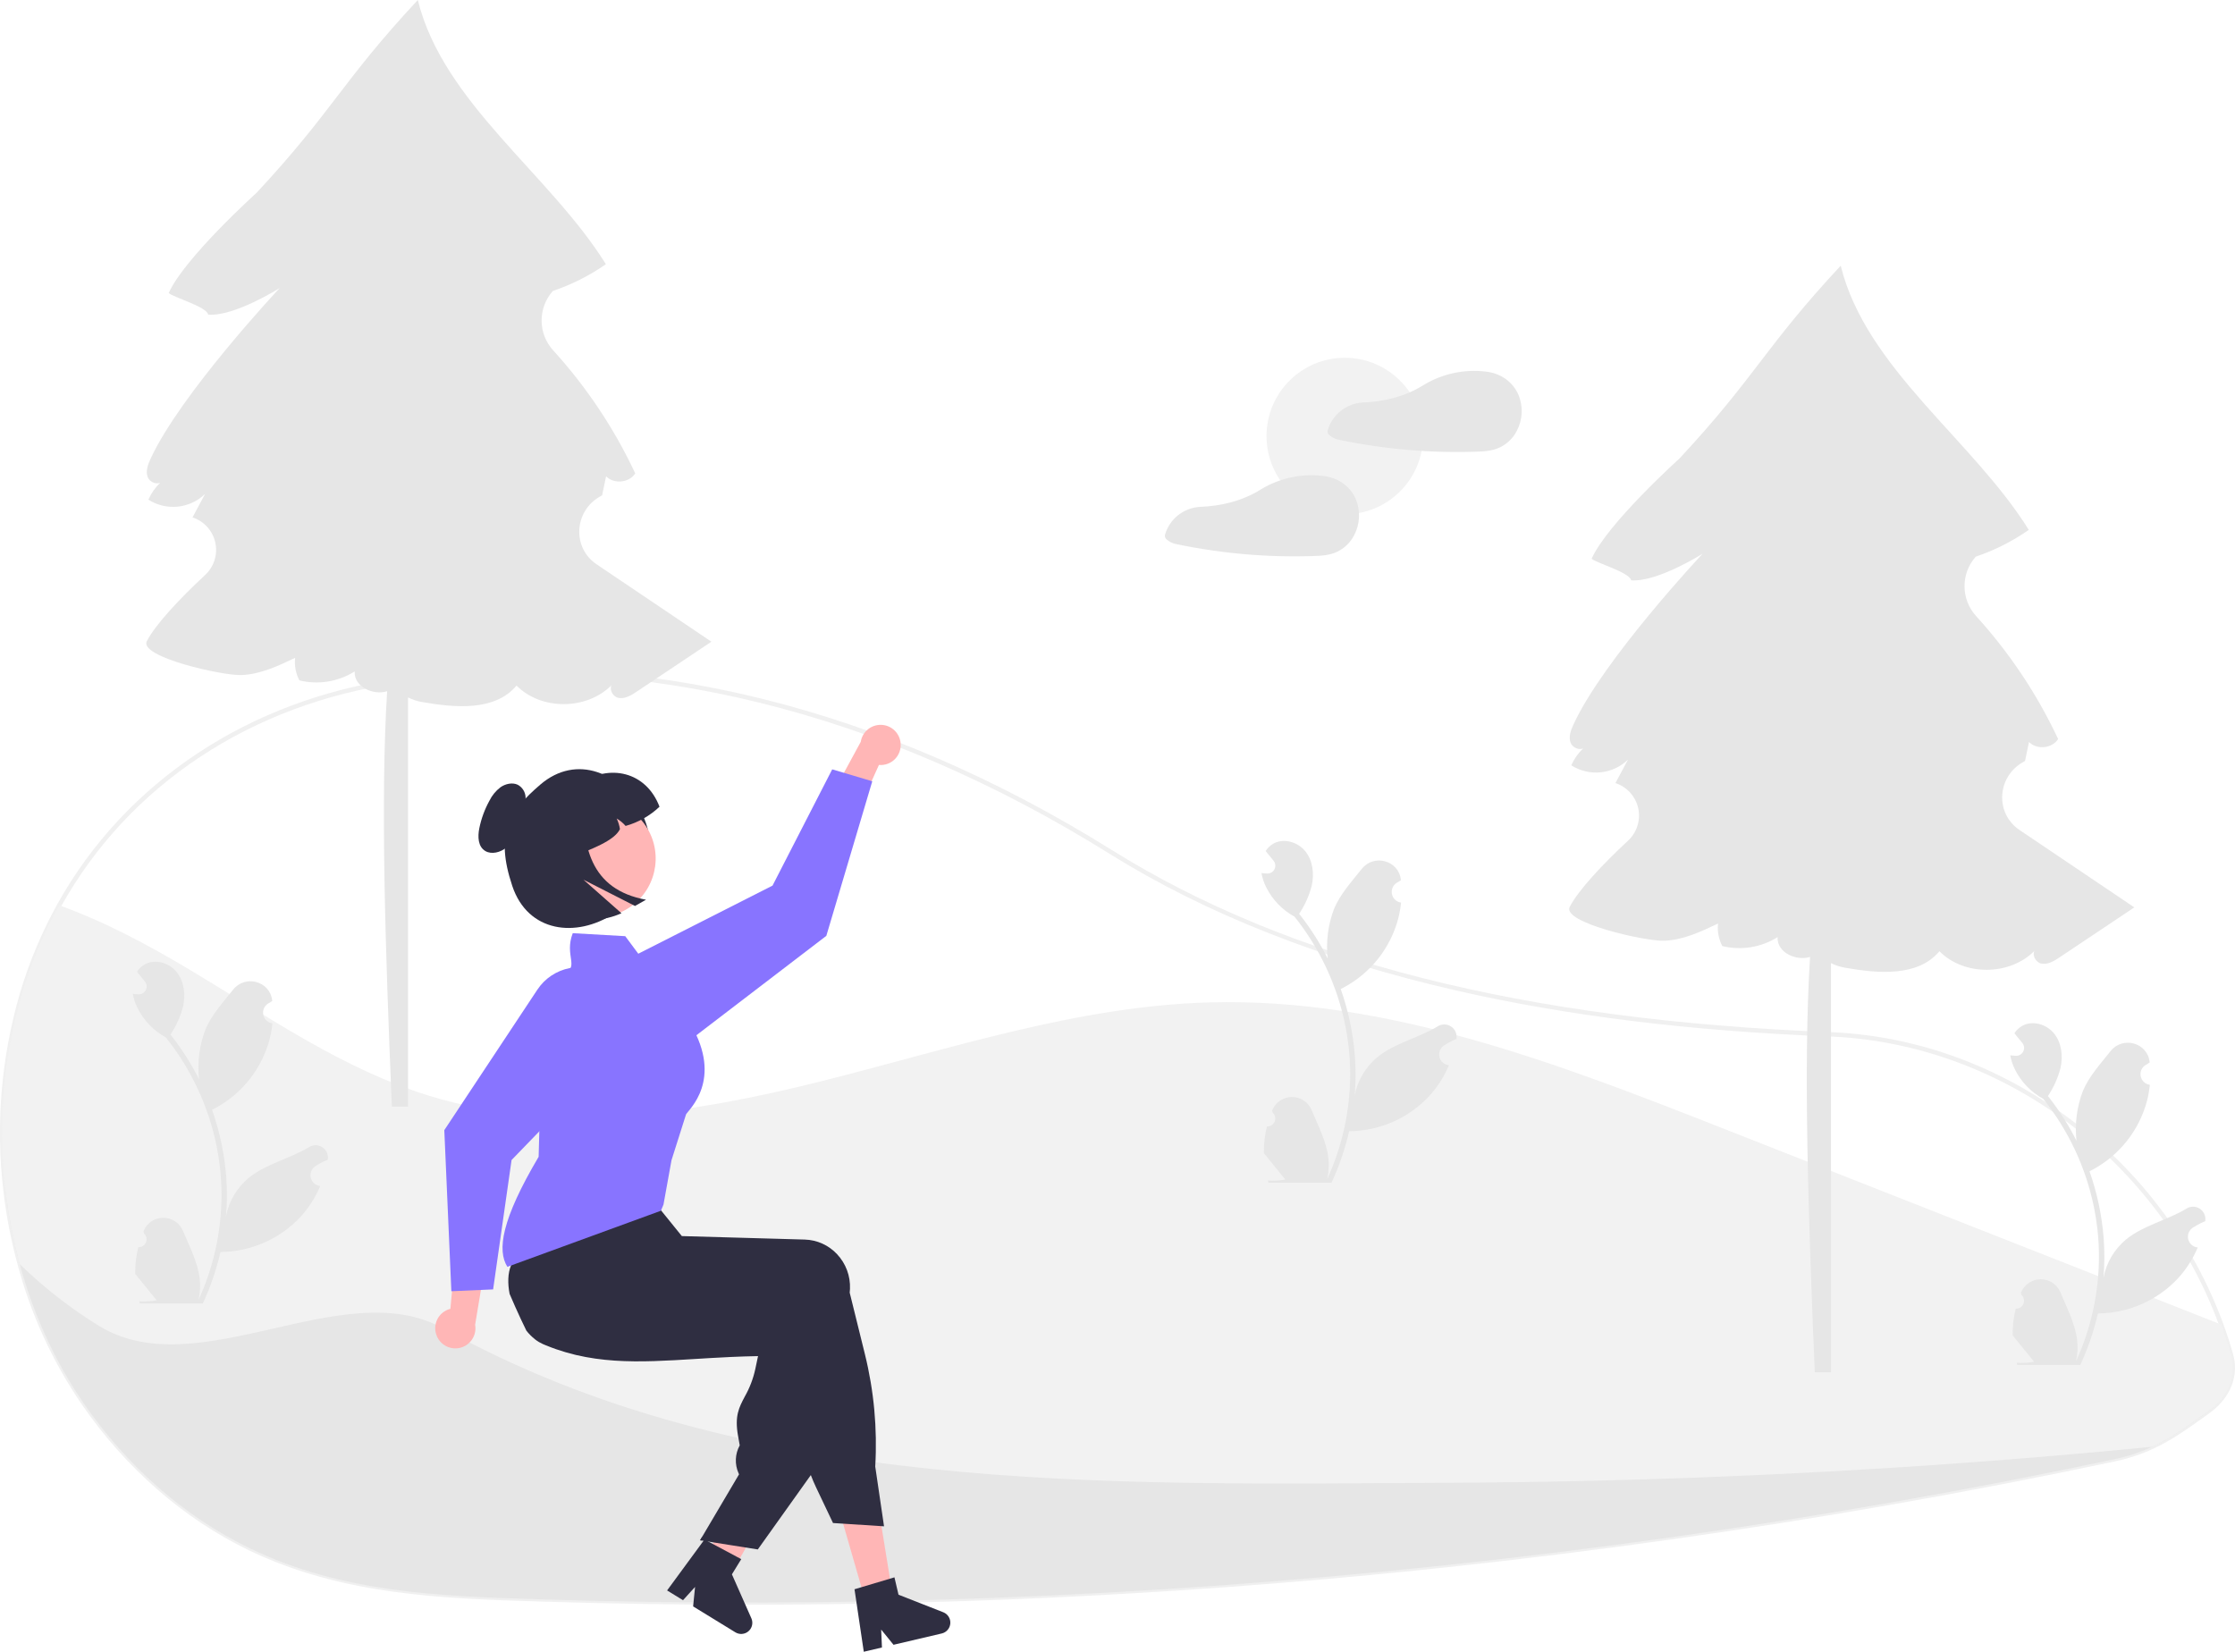
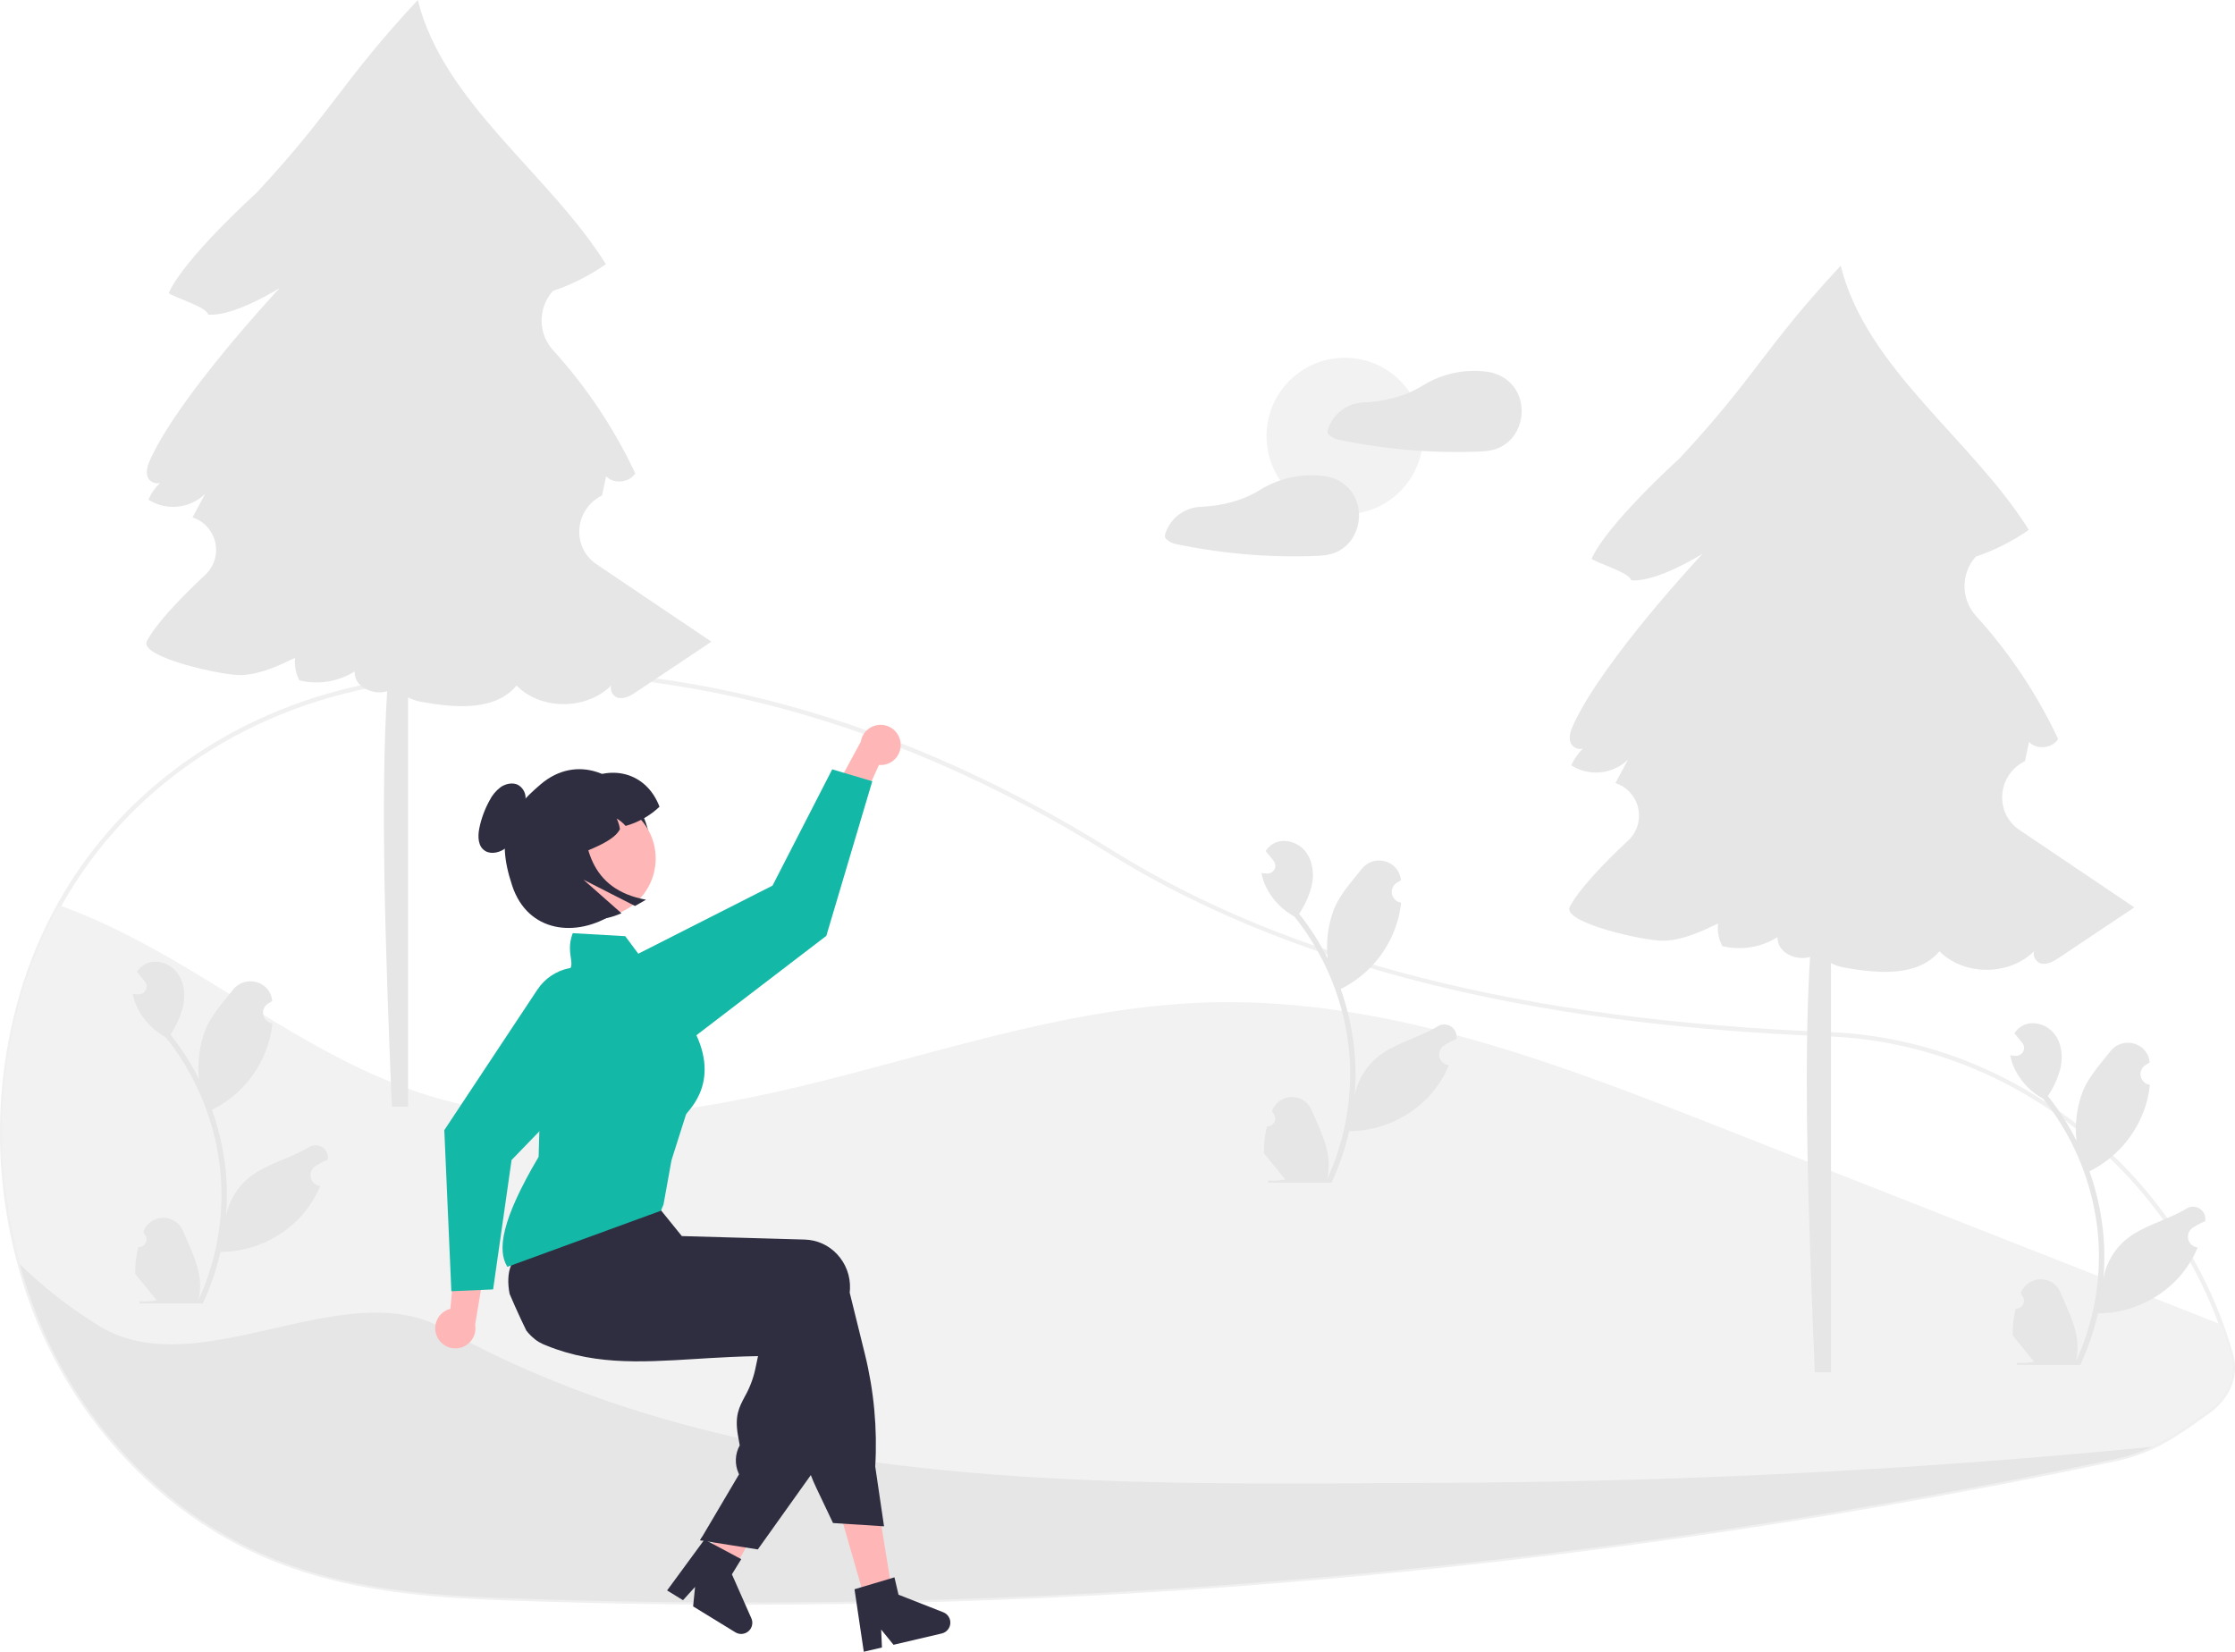
<svg xmlns="http://www.w3.org/2000/svg" data-name="Layer 1" width="1017.831" height="752.269" viewBox="0 0 1017.831 752.269">
  <path d="M430.18,804.715q-46.605,0-93.07-1.449c-44.262-1.381-90.032-2.808-132.573-23.299-29.759-14.333-56.116-37.329-76.219-66.504a207.836,207.836,0,0,1-29.211-63.604,228.674,228.674,0,0,1-6.448-33.286,226.386,226.386,0,0,1,7.545-90.493,202.116,202.116,0,0,1,16.974-40.4c31.023-55.793,87.608-93.246,155.245-102.754a9.017,9.017,0,0,1,1.685-.031c.304.014.607.029.916.018l.398-.11a21.863,21.863,0,0,1,3.133-.698c104.314-13.487,214.59,13.802,318.896,78.914,80.65,50.351,187.534,77.464,326.76,82.889l1.977.09c38.757,1.934,76.247,15.811,108.421,40.133a203.69,203.69,0,0,1,68.953,92.624c1.642,4.461,3.146,9.104,4.473,13.801,2.513,8.883-.4,17.858-7.992,24.69v.009l-.347.31c-.834.721-1.713,1.412-2.611,2.056l-1.056.756c-8.897,6.365-15.925,11.394-24.335,15.299a82.143,82.143,0,0,1-17.754,5.821c-33.928,7.184-68.382,13.844-102.405,19.797C885.457,770.862,817.641,780.407,749.967,787.66A3003.648,3003.648,0,0,1,430.18,804.715ZM273.315,384.87a4.64,4.64,0,0,0-.621.037c-67.005,9.419-123.054,46.504-153.77,101.745a200.085,200.085,0,0,0-16.806,40,224.378,224.378,0,0,0-7.475,89.687,226.669,226.669,0,0,0,6.392,32.994,205.838,205.838,0,0,0,28.928,62.996c19.907,28.889,45.994,51.654,75.441,65.836C247.564,798.472,293.118,799.893,337.172,801.266a3001.511,3001.511,0,0,0,412.582-15.595c67.63-7.249,135.402-16.787,201.435-28.351,34-5.948,68.431-12.604,102.335-19.783a80.092,80.092,0,0,0,17.326-5.679c8.241-3.826,15.202-8.807,24.014-15.111l1.056-.755c.772-.554,1.53-1.146,2.255-1.761l.208-.189c7.242-6.339,10.058-14.702,7.726-22.944v-.001c-1.312-4.646-2.801-9.24-4.426-13.655-27.278-74.746-97.843-127.569-175.592-131.447l-1.966-.09c-63.597-2.479-119.249-9.344-170.128-20.99C693.258,511.012,640.232,490.084,596.391,462.714c-103.909-64.862-213.724-92.049-317.583-78.626a20.033,20.033,0,0,0-2.854.643l-.717.174c-.413.022-.818.005-1.223-.013C273.775,384.881,273.542,384.87,273.315,384.87Z" transform="translate(-91.08461 -73.86566)" fill="#f0f0f0" />
  <path d="M1099.041,714.796v.01c-.81.7-1.66,1.37-2.54,2-14.68,10.51-24.71,17.88-42.77,21.71q-51,10.8-102.37,19.79-100.215,17.55-201.5,28.36a2994.002,2994.002,0,0,1-412.72,15.6c-45.88-1.43-90.13-2.95-132.17-23.2-30.73-14.8-56.55-38.19-75.83-66.17-19.55-28.37-31.44-61.94-35.49-96.44a99.087,99.087,0,0,1,29.97-7.8c35.88-3.42,71.19,9.72,103.82,25.01,32.64,15.28,64.69,33.14,100.03,40.19,52.08,10.39,105.84-3.74,155.77-21.83,49.93-18.09,99.08-40.43,151.74-47.26,70.63-9.17,141.5,10.24,210.08,29.46q109.575,30.705,219.16,61.42c10.44,2.92,21.27,6.05,29.41,13.21A36.171,36.171,0,0,1,1099.041,714.796Z" transform="translate(-91.08461 -73.86566)" fill="#e6e6e6" />
  <path d="M1099.041,714.796v.01c-.81.7-1.66,1.37-2.54,2-9.2,6.58-16.57,11.94-25.23,15.96q-44.655,4.395-89.43,7.61-115.245,8.265-230.94,8.79c-156.47.8-320.98,5.7-457.98-70.3-45.585-25.288-111.62,26.57-156.78-1.16a208.573,208.573,0,0,1-36.07-28.11,227.109,227.109,0,0,1-6.42-33.14,224.722,224.722,0,0,1,7.51-90.09,200.41,200.41,0,0,1,16.89-40.2c20.98,7.53,41.1,18.37,60.25,29.85,35.12,21.03,69.27,44.91,108.38,56.95,57.65,17.75,120.02,7.99,178.52-6.69s116.61-34.24,176.9-35.89c80.86-2.21,158.69,27.9,233.96,57.53q113.265,44.595,226.56,89.18,2.49,6.765,4.45,13.73C1109.741,700.266,1105.871,708.816,1099.041,714.796Z" transform="translate(-91.08461 -73.86566)" fill="#f2f2f2" />
  <path d="M362.808,330.892c-11.373-7.667-10.26-24.441,1.767-31.035q.367-.201.72-.416.904-4.33,1.808-8.66c3.548,3.685,10.524,2.99,13.275-1.323a225.446,225.446,0,0,0-37.412-56.065,20.205,20.205,0,0,1-.29-26.802q.087-.102.173-.205A95.658,95.658,0,0,0,367.003,194.189c-25.49-40.954-74.096-73.489-85.649-120.323-34.757,37.325-38.658,50.47-73.415,87.795,0,0-32.911,29.697-40.014,45.657,1.745,1.833,17.371,6.233,17.972,9.838,11.917.955,32.562-12.106,32.562-12.106s-45.062,48.041-58.743,77.632c-1.232,2.665-2.402,5.707-1.37,8.456.824,2.194,3.78,3.459,5.684,2.587a24.374,24.374,0,0,0-5.377,7.699,20.936,20.936,0,0,0,25.828-2.601q-2.858,5.34-5.717,10.681l.003.008a15.567,15.567,0,0,1,5.771,26.19c-11.825,10.998-22.63,22.558-26.59,30.171-3.725,7.162,34.519,15.795,43.121,15.441s16.642-4.134,24.412-7.843A18.06,18.06,0,0,0,227.43,383.746a32.862,32.862,0,0,0,25.169-4.069c-.343,7.085,8.594,10.997,14.797,8.991-3.097,48.99-.832,117.783,2.144,189.198h7.381V391.492a22.258,22.258,0,0,0,6.234,2.072c15.102,2.681,33.326,4.311,43.153-7.466,11.31,11.405,32.037,11.188,43.282-.177-1.107,1.961.587,5.26,3.093,5.78,2.953.613,5.826-1.142,8.333-2.818q17.024-11.382,34.049-22.764C401.059,356.678,381.163,343.266,362.808,330.892Z" transform="translate(-91.08461 -73.86566)" fill="#e6e6e6" />
  <circle cx="612.423" cy="198.588" r="35.64" fill="#f2f2f2" />
  <path d="M783.278,255.579c-2.061-6.905-7.885-11.412-14.922-12.401-.077-.011-.151.004-.228-.001a2.223,2.223,0,0,0-.304-.07,44.461,44.461,0,0,0-28.616,6.229c-8.25,5.15-17.861,7.479-27.578,7.858q-.086.003-.172.008a17.61,17.61,0,0,0-15.751,12.696,2.066,2.066,0,0,0,.92,2.261,9.031,9.031,0,0,0,3.724,1.89q4.44.941,8.911,1.723,8.725,1.527,17.542,2.469a260.846,260.846,0,0,0,35.93,1.358c3.995-.124,7.847-.257,11.507-2.02a17.121,17.121,0,0,0,6.601-5.76A19.423,19.423,0,0,0,783.278,255.579Z" transform="translate(-91.08461 -73.86566)" fill="#e6e6e6" />
  <path d="M709.203,303.099c-2.062-6.905-7.885-11.412-14.922-12.401-.078-.011-.151.004-.228-.001a2.221,2.221,0,0,0-.304-.07,44.461,44.461,0,0,0-28.616,6.229c-8.249,5.15-17.86,7.48-27.577,7.858q-.086.003-.173.008a17.61,17.61,0,0,0-15.751,12.696,2.066,2.066,0,0,0,.92,2.261,9.031,9.031,0,0,0,3.723,1.89q4.44.94,8.911,1.723,8.725,1.527,17.542,2.469a260.858,260.858,0,0,0,35.93,1.358c3.994-.124,7.847-.257,11.507-2.02a17.123,17.123,0,0,0,6.601-5.76A19.424,19.424,0,0,0,709.203,303.099Z" transform="translate(-91.08461 -73.86566)" fill="#e6e6e6" />
  <path d="M1010.808,451.892c-11.373-7.667-10.26-24.441,1.767-31.035q.367-.201.72-.416.904-4.33,1.808-8.66c3.548,3.685,10.524,2.99,13.275-1.323a225.446,225.446,0,0,0-37.412-56.065,20.205,20.205,0,0,1-.29-26.802q.087-.102.173-.205A95.658,95.658,0,0,0,1015.003,315.189c-25.49-40.954-74.096-73.489-85.649-120.323-34.757,37.325-38.658,50.47-73.415,87.795,0,0-32.911,29.697-40.014,45.657,1.745,1.833,17.371,6.233,17.972,9.838,11.917.955,32.562-12.106,32.562-12.106s-45.062,48.041-58.743,77.632c-1.232,2.665-2.402,5.707-1.37,8.456.824,2.194,3.78,3.459,5.684,2.587a24.374,24.374,0,0,0-5.377,7.699,20.936,20.936,0,0,0,25.828-2.601q-2.858,5.34-5.717,10.681l.003.008a15.567,15.567,0,0,1,5.771,26.19c-11.825,10.998-22.63,22.558-26.59,30.171-3.725,7.162,34.519,15.795,43.121,15.441s16.642-4.134,24.412-7.843A18.06,18.06,0,0,0,875.43,504.746a32.862,32.862,0,0,0,25.169-4.069c-.343,7.085,8.594,10.997,14.797,8.991-3.097,48.99-.832,117.783,2.144,189.198h7.381V512.492a22.258,22.258,0,0,0,6.234,2.072c15.102,2.681,33.326,4.311,43.153-7.466,11.31,11.405,32.037,11.188,43.282-.177-1.107,1.961.587,5.26,3.093,5.78,2.953.613,5.826-1.142,8.333-2.818q17.024-11.382,34.049-22.764C1049.059,477.678,1029.163,464.266,1010.808,451.892Z" transform="translate(-91.08461 -73.86566)" fill="#e6e6e6" />
  <path d="M154.055,641.883a3.613,3.613,0,0,0,2.619-6.263c-.091-.362-.156-.622-.248-.984q.049-.118.098-.236a9.703,9.703,0,0,1,17.898.067c2.927,7.051,6.654,14.113,7.572,21.568a28.705,28.705,0,0,1-.504,9.872A115.086,115.086,0,0,0,191.96,618.108a111.08,111.08,0,0,0-.689-12.392q-.571-5.06-1.584-10.047a116.419,116.419,0,0,0-23.087-49.342,30.983,30.983,0,0,1-12.886-13.369,23.633,23.633,0,0,1-2.149-6.458c.627.082,1.265.134,1.892.175.195.01.401.021.597.031l.074.003a3.58,3.58,0,0,0,2.94-5.832q-.406-.5-.813-.999c-.411-.514-.833-1.018-1.244-1.532a1.782,1.782,0,0,1-.134-.154c-.473-.586-.946-1.162-1.419-1.748a10.352,10.352,0,0,1,3.394-3.28c4.741-2.777,11.281-.854,14.706,3.435,3.435,4.288,4.083,10.304,2.89,15.662a41.485,41.485,0,0,1-5.738,12.793c.257.329.525.648.782.977a117.172,117.172,0,0,1,12.23,19.375,48.709,48.709,0,0,1,2.908-22.624c2.783-6.715,8.001-12.37,12.595-18.175,5.519-6.973,16.835-3.93,17.807,4.909q.014.128.028.257-1.024.577-2.004,1.226a4.901,4.901,0,0,0,1.976,8.919l.1.015a48.766,48.766,0,0,1-1.285,7.291A50.21,50.21,0,0,1,188.844,578.69c-.401.206-.792.411-1.193.607a116.533,116.533,0,0,1,4.401,15.888,117.598,117.598,0,0,1,2.036,14.408,113.433,113.433,0,0,1-.082,18.315l.031-.216a29.974,29.974,0,0,1,10.232-17.308c7.874-6.469,18.999-8.851,27.494-14.05a5.625,5.625,0,0,1,8.616,5.473q-.017.114-.035.227a32.924,32.924,0,0,0-3.692,1.779q-1.024.578-2.004,1.226a4.901,4.901,0,0,0,1.976,8.919l.1.015c.072.01.134.021.206.031a48.808,48.808,0,0,1-8.978,14.058,50.254,50.254,0,0,1-36.446,15.991h-.01a119.563,119.563,0,0,1-8.032,23.447H154.774c-.103-.319-.195-.648-.288-.967a32.599,32.599,0,0,0,7.939-.473c-2.129-2.612-4.257-5.245-6.386-7.857a1.783,1.783,0,0,1-.134-.154c-1.08-1.337-2.17-2.663-3.25-4l-.001-.002a47.751,47.751,0,0,1,1.399-12.164Z" transform="translate(-91.08461 -73.86566)" fill="#e6e6e6" />
  <path d="M1009.055,669.883a3.613,3.613,0,0,0,2.619-6.263c-.091-.362-.156-.622-.248-.984q.049-.118.098-.236a9.703,9.703,0,0,1,17.898.067c2.927,7.051,6.654,14.113,7.572,21.568a28.705,28.705,0,0,1-.504,9.872A115.086,115.086,0,0,0,1046.96,646.108a111.08,111.08,0,0,0-.689-12.392q-.571-5.06-1.584-10.047a116.419,116.419,0,0,0-23.087-49.342,30.983,30.983,0,0,1-12.886-13.369,23.633,23.633,0,0,1-2.149-6.458c.627.082,1.265.134,1.892.175.195.01.401.021.597.031l.074.003a3.58,3.58,0,0,0,2.94-5.832q-.406-.5-.813-.999c-.411-.514-.833-1.018-1.244-1.532a1.782,1.782,0,0,1-.134-.154c-.473-.586-.946-1.162-1.419-1.748a10.352,10.352,0,0,1,3.394-3.28c4.741-2.777,11.281-.854,14.706,3.435,3.435,4.288,4.083,10.304,2.89,15.662a41.485,41.485,0,0,1-5.738,12.793c.257.329.525.648.782.977a117.172,117.172,0,0,1,12.23,19.375,48.709,48.709,0,0,1,2.908-22.624c2.783-6.715,8.001-12.37,12.595-18.175,5.519-6.973,16.835-3.93,17.807,4.909q.014.128.028.257-1.024.577-2.004,1.226a4.901,4.901,0,0,0,1.976,8.919l.1.015a48.766,48.766,0,0,1-1.285,7.291,50.21,50.21,0,0,1-25,31.468c-.401.206-.792.411-1.193.607a119.597,119.597,0,0,1,6.438,30.296,113.433,113.433,0,0,1-.082,18.315l.031-.216a29.974,29.974,0,0,1,10.232-17.308c7.874-6.469,18.999-8.851,27.494-14.05a5.625,5.625,0,0,1,8.616,5.473q-.017.114-.035.227a32.924,32.924,0,0,0-3.692,1.779q-1.024.578-2.004,1.226a4.901,4.901,0,0,0,1.976,8.919l.1.015c.072.01.134.021.206.031a48.808,48.808,0,0,1-8.978,14.058,50.254,50.254,0,0,1-36.446,15.991h-.01a119.563,119.563,0,0,1-8.032,23.447h-28.692c-.103-.319-.195-.648-.288-.967a32.599,32.599,0,0,0,7.939-.473c-2.129-2.612-4.257-5.245-6.386-7.857a1.783,1.783,0,0,1-.134-.154c-1.08-1.337-2.17-2.663-3.25-4l-.001-.002a47.751,47.751,0,0,1,1.399-12.164Z" transform="translate(-91.08461 -73.86566)" fill="#e6e6e6" />
  <path d="M668.055,586.883a3.613,3.613,0,0,0,2.619-6.263c-.091-.362-.156-.622-.248-.984q.049-.118.098-.236a9.703,9.703,0,0,1,17.898.067c2.927,7.051,6.654,14.113,7.572,21.568a28.705,28.705,0,0,1-.504,9.872A115.086,115.086,0,0,0,705.96,563.108a111.08,111.08,0,0,0-.689-12.392q-.571-5.06-1.584-10.047a116.419,116.419,0,0,0-23.087-49.342,30.983,30.983,0,0,1-12.886-13.369,23.633,23.633,0,0,1-2.149-6.458c.627.082,1.265.134,1.892.175.195.01.401.021.597.031l.074.003a3.58,3.58,0,0,0,2.94-5.832q-.406-.5-.813-.999c-.411-.514-.833-1.018-1.244-1.532a1.782,1.782,0,0,1-.134-.154c-.473-.586-.946-1.162-1.419-1.748a10.352,10.352,0,0,1,3.394-3.28c4.741-2.777,11.281-.854,14.706,3.435,3.435,4.288,4.083,10.304,2.89,15.662a41.485,41.485,0,0,1-5.738,12.793c.257.329.525.648.782.977a117.172,117.172,0,0,1,12.23,19.375,48.709,48.709,0,0,1,2.908-22.624c2.783-6.715,8.001-12.37,12.595-18.175,5.519-6.973,16.835-3.93,17.807,4.909q.014.128.028.257-1.024.577-2.004,1.226a4.901,4.901,0,0,0,1.976,8.919l.1.015a48.766,48.766,0,0,1-1.285,7.291A50.21,50.21,0,0,1,702.844,523.69c-.401.206-.792.411-1.193.607a119.597,119.597,0,0,1,6.438,30.296,113.433,113.433,0,0,1-.082,18.315l.031-.216a29.974,29.974,0,0,1,10.232-17.308c7.874-6.469,18.999-8.851,27.494-14.05a5.625,5.625,0,0,1,8.616,5.473q-.017.114-.035.227a32.924,32.924,0,0,0-3.692,1.779q-1.024.578-2.004,1.226a4.901,4.901,0,0,0,1.976,8.919l.1.015c.072.01.134.021.206.031a48.808,48.808,0,0,1-8.978,14.058,50.254,50.254,0,0,1-36.446,15.991h-.01a119.563,119.563,0,0,1-8.032,23.447H668.774c-.103-.319-.195-.648-.288-.967a32.599,32.599,0,0,0,7.939-.473c-2.129-2.612-4.257-5.245-6.386-7.857a1.783,1.783,0,0,1-.134-.154c-1.08-1.337-2.17-2.663-3.25-4l-.001-.002a47.751,47.751,0,0,1,1.399-12.164Z" transform="translate(-91.08461 -73.86566)" fill="#e6e6e6" />
  <polygon points="394.662 731.045 406.668 727.475 398.726 678.395 381.005 683.664 394.662 731.045" fill="#ffb6b6" />
  <path d="M412.112,785.538c.731.637,1.464,1.265,2.204,1.895,1.473,1.259,2.965,2.503,4.46,3.732.751.615,1.511,1.231,2.264,1.838l-.004.024.048.016.015.011,1.213.512,2.57-4.501,1.186-2.073,1.675-2.937,3.069-5.371,16.161-28.282-17.024-7.176-1.094,2.608-.008-.001-.541,1.292-10.166,24.123-2.075,4.932-.066.149-1.248,2.945-1.077,2.552-1.2,2.852Z" transform="translate(-91.08461 -73.86566)" fill="#ffb6b6" />
  <path d="M323.162,663.139c.837,1.982,1.701,3.959,2.575,5.921q2.435,5.478,5.066,10.837c-.001.008.007.009.014.019a23.435,23.435,0,0,0,3.843,3.861c.058.06.126.104.185.155a16.219,16.219,0,0,0,3.424,2.047c.441.187.89.376,1.331.564,1.594.656,3.18,1.252,4.765,1.805q4.231,1.464,8.448,2.481c.226.061.453.114.68.166,11.595,2.719,23.235,3.142,35.515,2.759,6.063-.183,12.284-.567,18.726-.967,2.106-.137,4.219-.265,6.356-.388.161-.008.331-.023.501-.03,3.054-.18,6.156-.344,9.33-.489,3.996-.182,8.11-.321,12.374-.393l-1.221,5.799a44.542,44.542,0,0,1-4.852,12.703c-2.591,4.901-4.643,8.778-3.035,17.781l.772,4.358a14.287,14.287,0,0,0-.527,12.716l.218.48-16.662,28.211-1.08,1.829,6.091.965,7.492,1.195,12.699,2.011,24.145-33.859,1.155-1.615.014-.09,9.295-70.944c.074-.627.125-1.266.142-1.902a21.746,21.746,0,0,0-5.883-15.756,20.942,20.942,0,0,0-14.737-6.654l-6.4-.182-13.076-.374-9.212-.257-.184-.004-27.165-.773-.677-8.091-.332-.187-10.556-5.882-36.511-20.347-.093-.048-2.402-1.338-.381.444c-.114.133-.227.267-.332.401a76.927,76.927,0,0,0-8.376,13.246,225.946,225.946,0,0,0-10.327,23.551q-.196.524-.353.953l-.039.086c-.047.135-.077.223-.089.246C322.332,653.738,322.235,658.379,323.162,663.139Z" transform="translate(-91.08461 -73.86566)" fill="#2f2e41" />
  <path d="M325.65,636.846c.206-.505.446-1.013.692-1.504A113.565,113.565,0,0,1,332.704,624.567c2.61-3.957,5.653-8.156,9.199-12.661q2.573-3.273,5.495-6.786,1.464-1.76,3.029-3.579a2.112,2.112,0,0,1,.135-.163l.3-.356,37.538,11.206-.018,5.14,2.723,7.283-.184.214c.008.001.01-.007,0,0v-1l1,1,9.678,11.958.067.002,21.627.61,22.288.631,11.972.342a20.929,20.929,0,0,1,14.737,6.654,21.757,21.757,0,0,1,5.883,15.756c-.017.586-.061,1.184-.129,1.77l6.914,27.979a171.317,171.317,0,0,1,4.714,51.203l4.006,27.233-1.173-.077-17.453-1.126-4.609-.293L462.754,751.323c-.876-1.845-1.687-3.73-2.417-5.644a78.915,78.915,0,0,1-3.011-9.587L443.845,681.182q-2.577.033-5.098.033-11.667.043-22.317-.45c-23.086-1.06-42.76-3.974-59.906-8.892q-7.224-2.064-13.866-4.617-2.437-.928-4.796-1.928c-.371-.151-.734-.301-1.095-.459a21.182,21.182,0,0,1-12.468-15.992A21.613,21.613,0,0,1,325.65,636.846Z" transform="translate(-91.08461 -73.86566)" fill="#2f2e41" />
  <path d="M483.388,796.728l12.993-3.875,2.038-.61,1.849,7.907,20.382,7.993a5.073,5.073,0,0,1-.69,9.664l-21.968,5.151-5.617-6.932.354,8.166-8.274,1.942-4.224-28.461Z" transform="translate(-91.08461 -73.86566)" fill="#2f2e41" />
  <polygon points="319.901 699.669 318.821 701.498 319.592 701.62 319.901 699.669" fill="#2f2e41" />
  <path d="M414.816,776.568l11.959,6.388,1.877,1-4.25,6.919,8.859,20.021a5.073,5.073,0,0,1-7.291,6.382L406.737,805.482l.886-8.878-5.494,6.051-7.246-4.442L411.907,775.018Z" transform="translate(-91.08461 -73.86566)" fill="#2f2e41" />
  <path d="M501.235,412.402a9.099,9.099,0,0,1-9.882,9.849l-13.301,29.473L469.072,437.522l14.007-25.81a9.148,9.148,0,0,1,18.156.69Z" transform="translate(-91.08461 -73.86566)" fill="#ffb6b6" />
-   <path d="M467.402,500.079l-60.939,46.627a22.965,22.965,0,0,1-32.159-4.279h0a22.941,22.941,0,0,1,7.84-34.398l60.753-30.822,27.178-52.948,18.249,5.423Z" transform="translate(-91.08461 -73.86566)" fill="#8874ff" />
-   <path d="M337.618,555.471l-1.236,45.244C319.381,629.439,317.447,643.387,322.153,650.824l69.91-25.538,1.178-2.813,3.651-20.216,6.619-20.859c1.165-2.179,16.987-15.57,2.156-40.97l-29.838-40.196L351.921,498.865c-3.941,10.116,3.168,15.636-3.933,17.968C331.93,531.551,334.289,533.947,337.618,555.471Z" transform="translate(-91.08461 -73.86566)" fill="#8874ff" />
+   <path d="M467.402,500.079l-60.939,46.627a22.965,22.965,0,0,1-32.159-4.279h0a22.941,22.941,0,0,1,7.84-34.398l60.753-30.822,27.178-52.948,18.249,5.423Z" transform="translate(-91.08461 -73.86566)" fill="#14B8A6" />
+   <path d="M337.618,555.471l-1.236,45.244C319.381,629.439,317.447,643.387,322.153,650.824l69.91-25.538,1.178-2.813,3.651-20.216,6.619-20.859c1.165-2.179,16.987-15.57,2.156-40.97l-29.838-40.196L351.921,498.865c-3.941,10.116,3.168,15.636-3.933,17.968C331.93,531.551,334.289,533.947,337.618,555.471Z" transform="translate(-91.08461 -73.86566)" fill="#14B8A6" />
  <path d="M290.072,682.49a9.099,9.099,0,0,1,6.125-12.536l2.949-32.2,13.125,10.491-4.813,28.969a9.148,9.148,0,0,1-17.386,5.276Z" transform="translate(-91.08461 -73.86566)" fill="#ffb6b6" />
-   <path d="M293.424,588.572,335.8,524.603a22.965,22.965,0,0,1,31.794-6.456h0a22.941,22.941,0,0,1,3.821,35.072l-47.36,48.969-8.401,58.92-19.019.832Z" transform="translate(-91.08461 -73.86566)" fill="#8874ff" />
+   <path d="M293.424,588.572,335.8,524.603a22.965,22.965,0,0,1,31.794-6.456h0a22.941,22.941,0,0,1,3.821,35.072l-47.36,48.969-8.401,58.92-19.019.832Z" transform="translate(-91.08461 -73.86566)" fill="#14B8A6" />
  <path d="M383.234,443.972c8.453,16.661,2.931,35.961-12.755,46.11-16.963,10.974-38.986,8.571-46.11-12.755-7.933-23.749-1.416-33.938,12.755-46.11C353.731,416.953,374.101,425.97,383.234,443.972Z" transform="translate(-91.08461 -73.86566)" fill="#2f2e41" />
  <path d="M341.622,481.089a26.764,26.764,0,0,0,42.588-32.428l-.232-.305a26.764,26.764,0,0,0-42.349,32.728Z" transform="translate(-91.08461 -73.86566)" fill="#ffb6b6" />
  <path d="M391.426,441.275a36.569,36.569,0,0,1-15.437,8.747,15.993,15.993,0,0,0-4.068-3.372,17.109,17.109,0,0,1,1.493,4.831c-2.58,5.355-13.12,9.204-23.193,13.142L336.879,441.077l17.659-10.006C368.728,421.26,385.433,425.447,391.426,441.275Z" transform="translate(-91.08461 -73.86566)" fill="#2f2e41" />
  <path d="M326.815,431.247c-2.403-1.11-5.517-.425-7.776,1.136a17.331,17.331,0,0,0-5.076,6.174,44.268,44.268,0,0,0-4.602,12.544c-.762,3.798-.633,8.389,2.775,10.371,2.843,1.654,6.909.612,9.522-1.595,2.613-2.207,4.085-5.309,5.36-8.338s2.481-6.169,4.747-8.684l-2.354,1.099a20.575,20.575,0,0,0,1.025-7.008A6.787,6.787,0,0,0,326.815,431.247Z" transform="translate(-91.08461 -73.86566)" fill="#2f2e41" />
  <path d="M357.359,434.333l-18.946,10.735a22.202,22.202,0,0,0-8.371,30.262l0,0A34.461,34.461,0,0,0,374.106,489.79l-17.312-15.283,23.485,11.966,5.014-2.841C360.106,479.052,355.247,459.295,357.359,434.333Z" transform="translate(-91.08461 -73.86566)" fill="#2f2e41" />
</svg>
